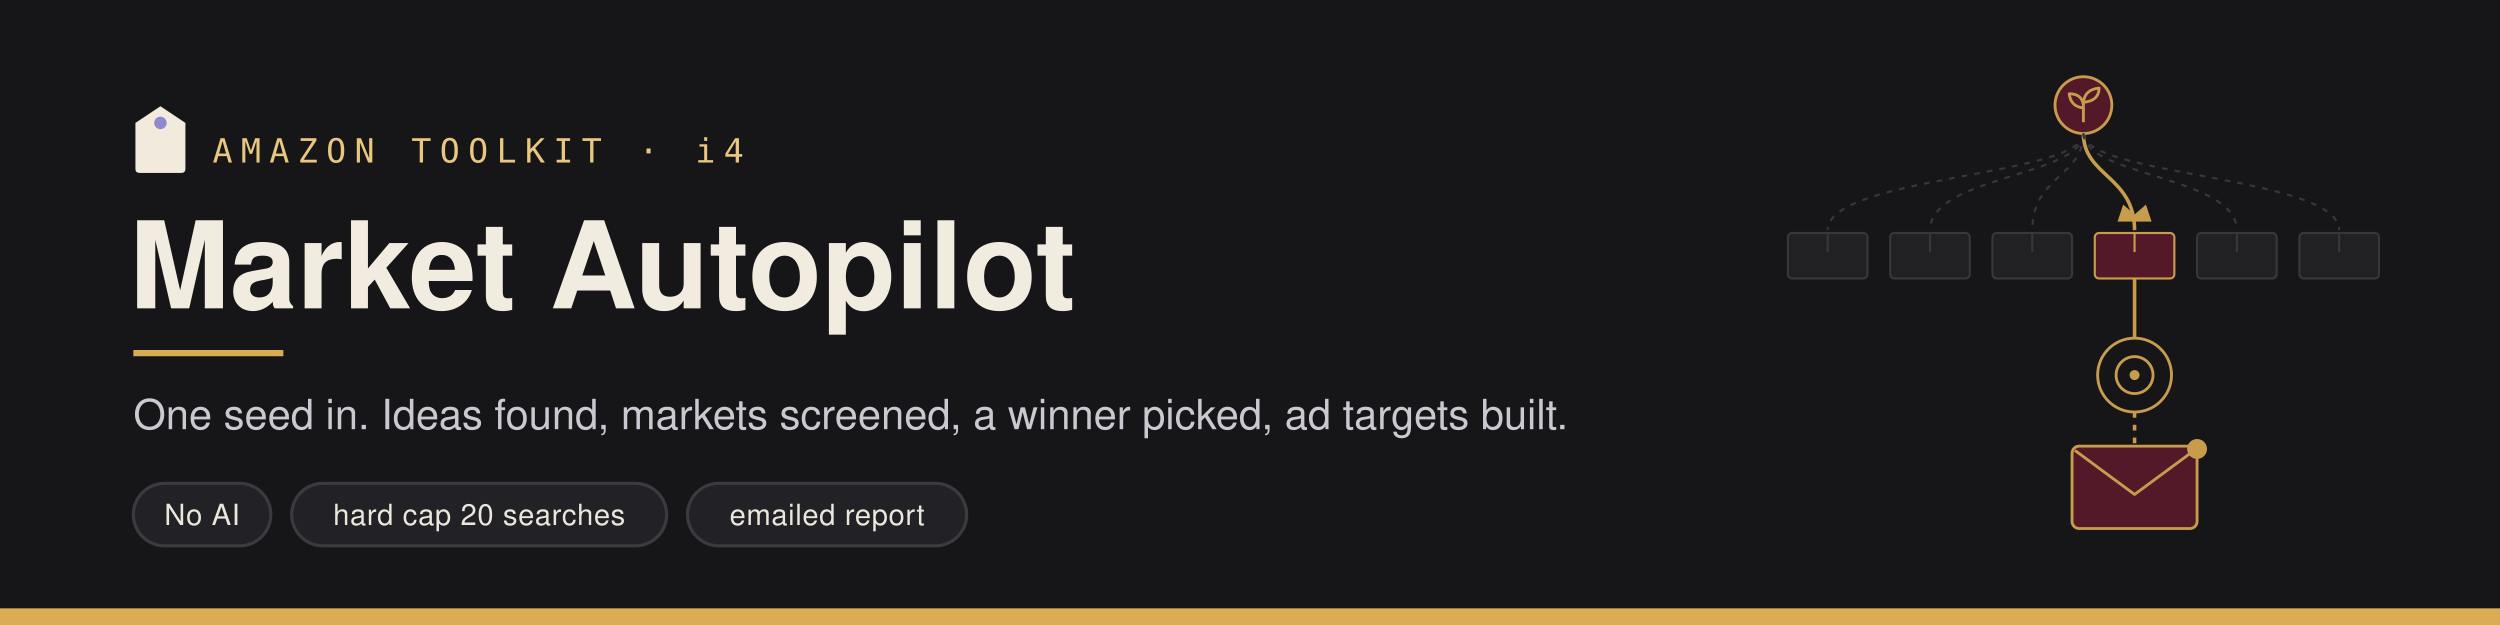
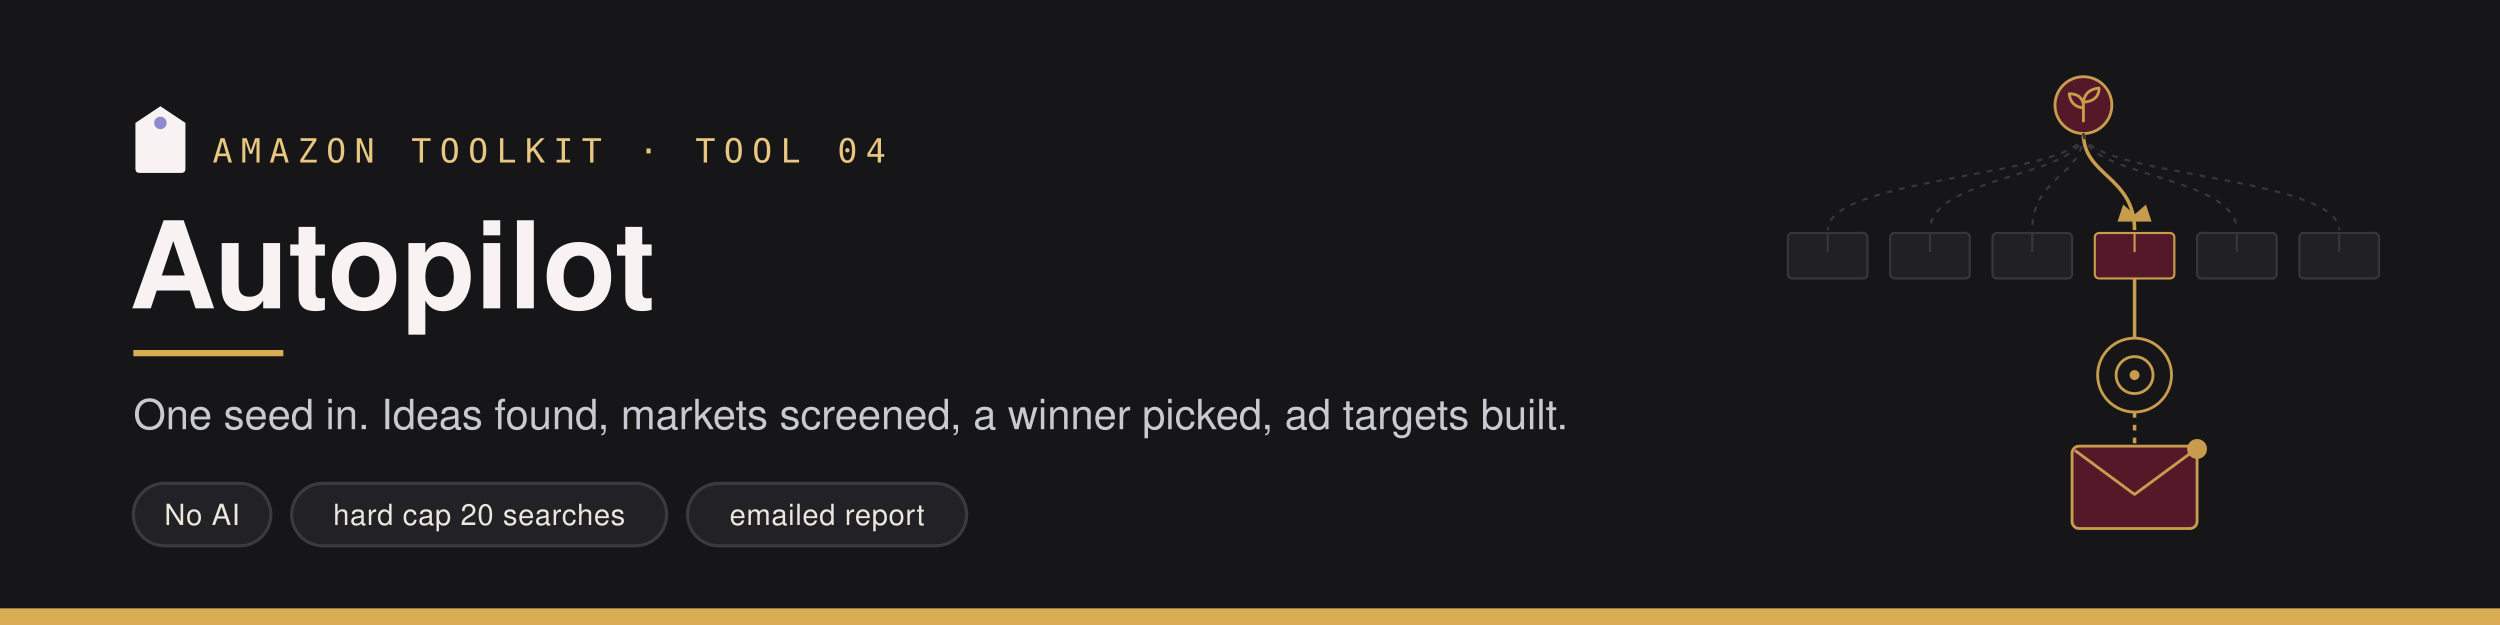
- <svg xmlns="http://www.w3.org/2000/svg" width="1200" height="300" viewBox="0 0 1200 300" role="img" aria-label="i4 Market Autopilot: One seed in. Ideas found, markets screened, a winner picked, ad targets built.">
+ <svg xmlns="http://www.w3.org/2000/svg" width="1200" height="300" viewBox="0 0 1200 300" role="img" aria-label="Autopilot: One seed in. Ideas found, markets screened, a winner picked, ad targets built.">
  <rect width="1200" height="300" fill="#161618" />
  <g transform="translate(850 30) scale(0.682)" opacity="0.9">
    <circle cx="220" cy="30" r="20" fill="#5A1A2B" stroke="#DAAC53" stroke-width="2" />
    <path d="M220 42 V26 M220 32 Q211 31 210 22 Q219 22 220 30 M220 28 Q221 19 231 18 Q231 27 220 28" fill="none" stroke="#DAAC53" stroke-width="2" stroke-linejoin="round" />
    <path d="M220 50 C220 80 40 80 40 118" fill="none" stroke="#3A3A41" stroke-width="1.5" stroke-dasharray="4 5" />
    <path d="M220 50 C220 80 112 80 112 118" fill="none" stroke="#3A3A41" stroke-width="1.5" stroke-dasharray="4 5" />
    <path d="M220 50 C220 80 184 80 184 118" fill="none" stroke="#3A3A41" stroke-width="1.5" stroke-dasharray="4 5" />
    <path d="M220 50 C220 80 256 80 256 118" fill="none" stroke="#DAAC53" stroke-width="2.5" />
    <path d="M220 50 C220 80 328 80 328 118" fill="none" stroke="#3A3A41" stroke-width="1.5" stroke-dasharray="4 5" />
    <path d="M220 50 C220 80 400 80 400 118" fill="none" stroke="#3A3A41" stroke-width="1.5" stroke-dasharray="4 5" />
    <rect x="12" y="120" width="56" height="32" rx="3" fill="#222226" stroke="#3A3A41" stroke-width="1.5" />
    <path d="M40.0 120 V133.44" stroke="#3A3A41" stroke-width="1.5" />
    <rect x="84" y="120" width="56" height="32" rx="3" fill="#222226" stroke="#3A3A41" stroke-width="1.5" />
    <path d="M112.0 120 V133.44" stroke="#3A3A41" stroke-width="1.5" />
    <rect x="156" y="120" width="56" height="32" rx="3" fill="#222226" stroke="#3A3A41" stroke-width="1.5" />
    <path d="M184.0 120 V133.44" stroke="#3A3A41" stroke-width="1.5" />
    <rect x="228" y="120" width="56" height="32" rx="3" fill="#5A1A2B" stroke="#DAAC53" stroke-width="1.5" />
    <path d="M256.0 120 V133.44" stroke="#DAAC53" stroke-width="1.5" />
    <rect x="300" y="120" width="56" height="32" rx="3" fill="#222226" stroke="#3A3A41" stroke-width="1.5" />
    <path d="M328.0 120 V133.44" stroke="#3A3A41" stroke-width="1.5" />
    <rect x="372" y="120" width="56" height="32" rx="3" fill="#222226" stroke="#3A3A41" stroke-width="1.5" />
    <path d="M400.0 120 V133.44" stroke="#3A3A41" stroke-width="1.5" />
    <path d="M244 112 L248 100 L256 107 L264 100 L268 112 Z" fill="#DAAC53" />
    <path d="M256 152 V194" stroke="#DAAC53" stroke-width="2.5" />
    <circle cx="256" cy="220" r="26" fill="none" stroke="#DAAC53" stroke-width="2" />
    <circle cx="256" cy="220" r="13" fill="none" stroke="#DAAC53" stroke-width="2" />
    <circle cx="256" cy="220" r="3.5" fill="#DAAC53" />
    <path d="M256 246 V268" stroke="#DAAC53" stroke-width="2.5" stroke-dasharray="4 5" />
    <rect x="212" y="270" width="88" height="58" rx="5" fill="#5A1A2B" stroke="#DAAC53" stroke-width="2" />
    <path d="M214 273 L256 304 L298 273" fill="none" stroke="#DAAC53" stroke-width="2" stroke-linejoin="round" />
    <circle cx="300" cy="272" r="7" fill="#DAAC53" />
  </g>
  <rect x="0" y="292" width="1200" height="8" fill="#DAAC53" />
  <g transform="translate(64 50)">
-     <path d="M13 1 L25 9 L25 31 Q25 33 23 33 L3 33 Q1 33 1 31 L1 9 Z" fill="#F2EADD" />
+     <path d="M13 1 L25 9 L25 31 Q25 33 23 33 L3 33 Q1 33 1 31 L1 9 Z" fill="#F8F2F2" />
    <circle cx="13" cy="9" r="3" fill="#8F8AD0" />
  </g>
-   <text x="102" y="78" font-family="ui-monospace, 'Cascadia Mono', Consolas, 'SF Mono', Menlo, monospace" font-size="16" fill="#E9C77F" letter-spacing="4">AMAZON TOOLKIT · i4</text>
-   <text x="62" y="148" font-family="'Bricolage Grotesque', 'Segoe UI', Helvetica, Arial, sans-serif" font-weight="800" font-size="58" fill="#F2ECE0">Market Autopilot</text>
+   <text x="102" y="78" font-family="ui-monospace, 'Cascadia Mono', Consolas, 'SF Mono', Menlo, monospace" font-size="16" fill="#E9C77F" letter-spacing="4">AMAZON TOOLKIT · TOOL 04</text>
+   <text x="62" y="148" font-family="'Bricolage Grotesque', 'Segoe UI', Helvetica, Arial, sans-serif" font-weight="800" font-size="58" fill="#F8F2F2">Autopilot</text>
  <rect x="64" y="168" width="72" height="3" fill="#DAAC53" />
  <text x="64" y="206" font-family="'Segoe UI', -apple-system, Helvetica, Arial, sans-serif" font-size="20" fill="#C9C9D1">One seed in. Ideas found, markets screened, a winner picked, ad targets built.</text>
  <rect x="64" y="232" width="66" height="30" rx="15" fill="#222226" stroke="#3A3A41" stroke-width="1.5" />
  <text x="97" y="252" text-anchor="middle" font-family="'Segoe UI', -apple-system, Helvetica, Arial, sans-serif" font-size="14" fill="#ECE7DD" letter-spacing="0.3">No AI</text>
  <rect x="140.0" y="232" width="180" height="30" rx="15" fill="#222226" stroke="#3A3A41" stroke-width="1.5" />
  <text x="230" y="252" text-anchor="middle" font-family="'Segoe UI', -apple-system, Helvetica, Arial, sans-serif" font-size="14" fill="#ECE7DD" letter-spacing="0.3">hard cap 20 searches</text>
  <rect x="330.0" y="232" width="134" height="30" rx="15" fill="#222226" stroke="#3A3A41" stroke-width="1.5" />
  <text x="397" y="252" text-anchor="middle" font-family="'Segoe UI', -apple-system, Helvetica, Arial, sans-serif" font-size="14" fill="#ECE7DD" letter-spacing="0.3">emailed report</text>
</svg>
